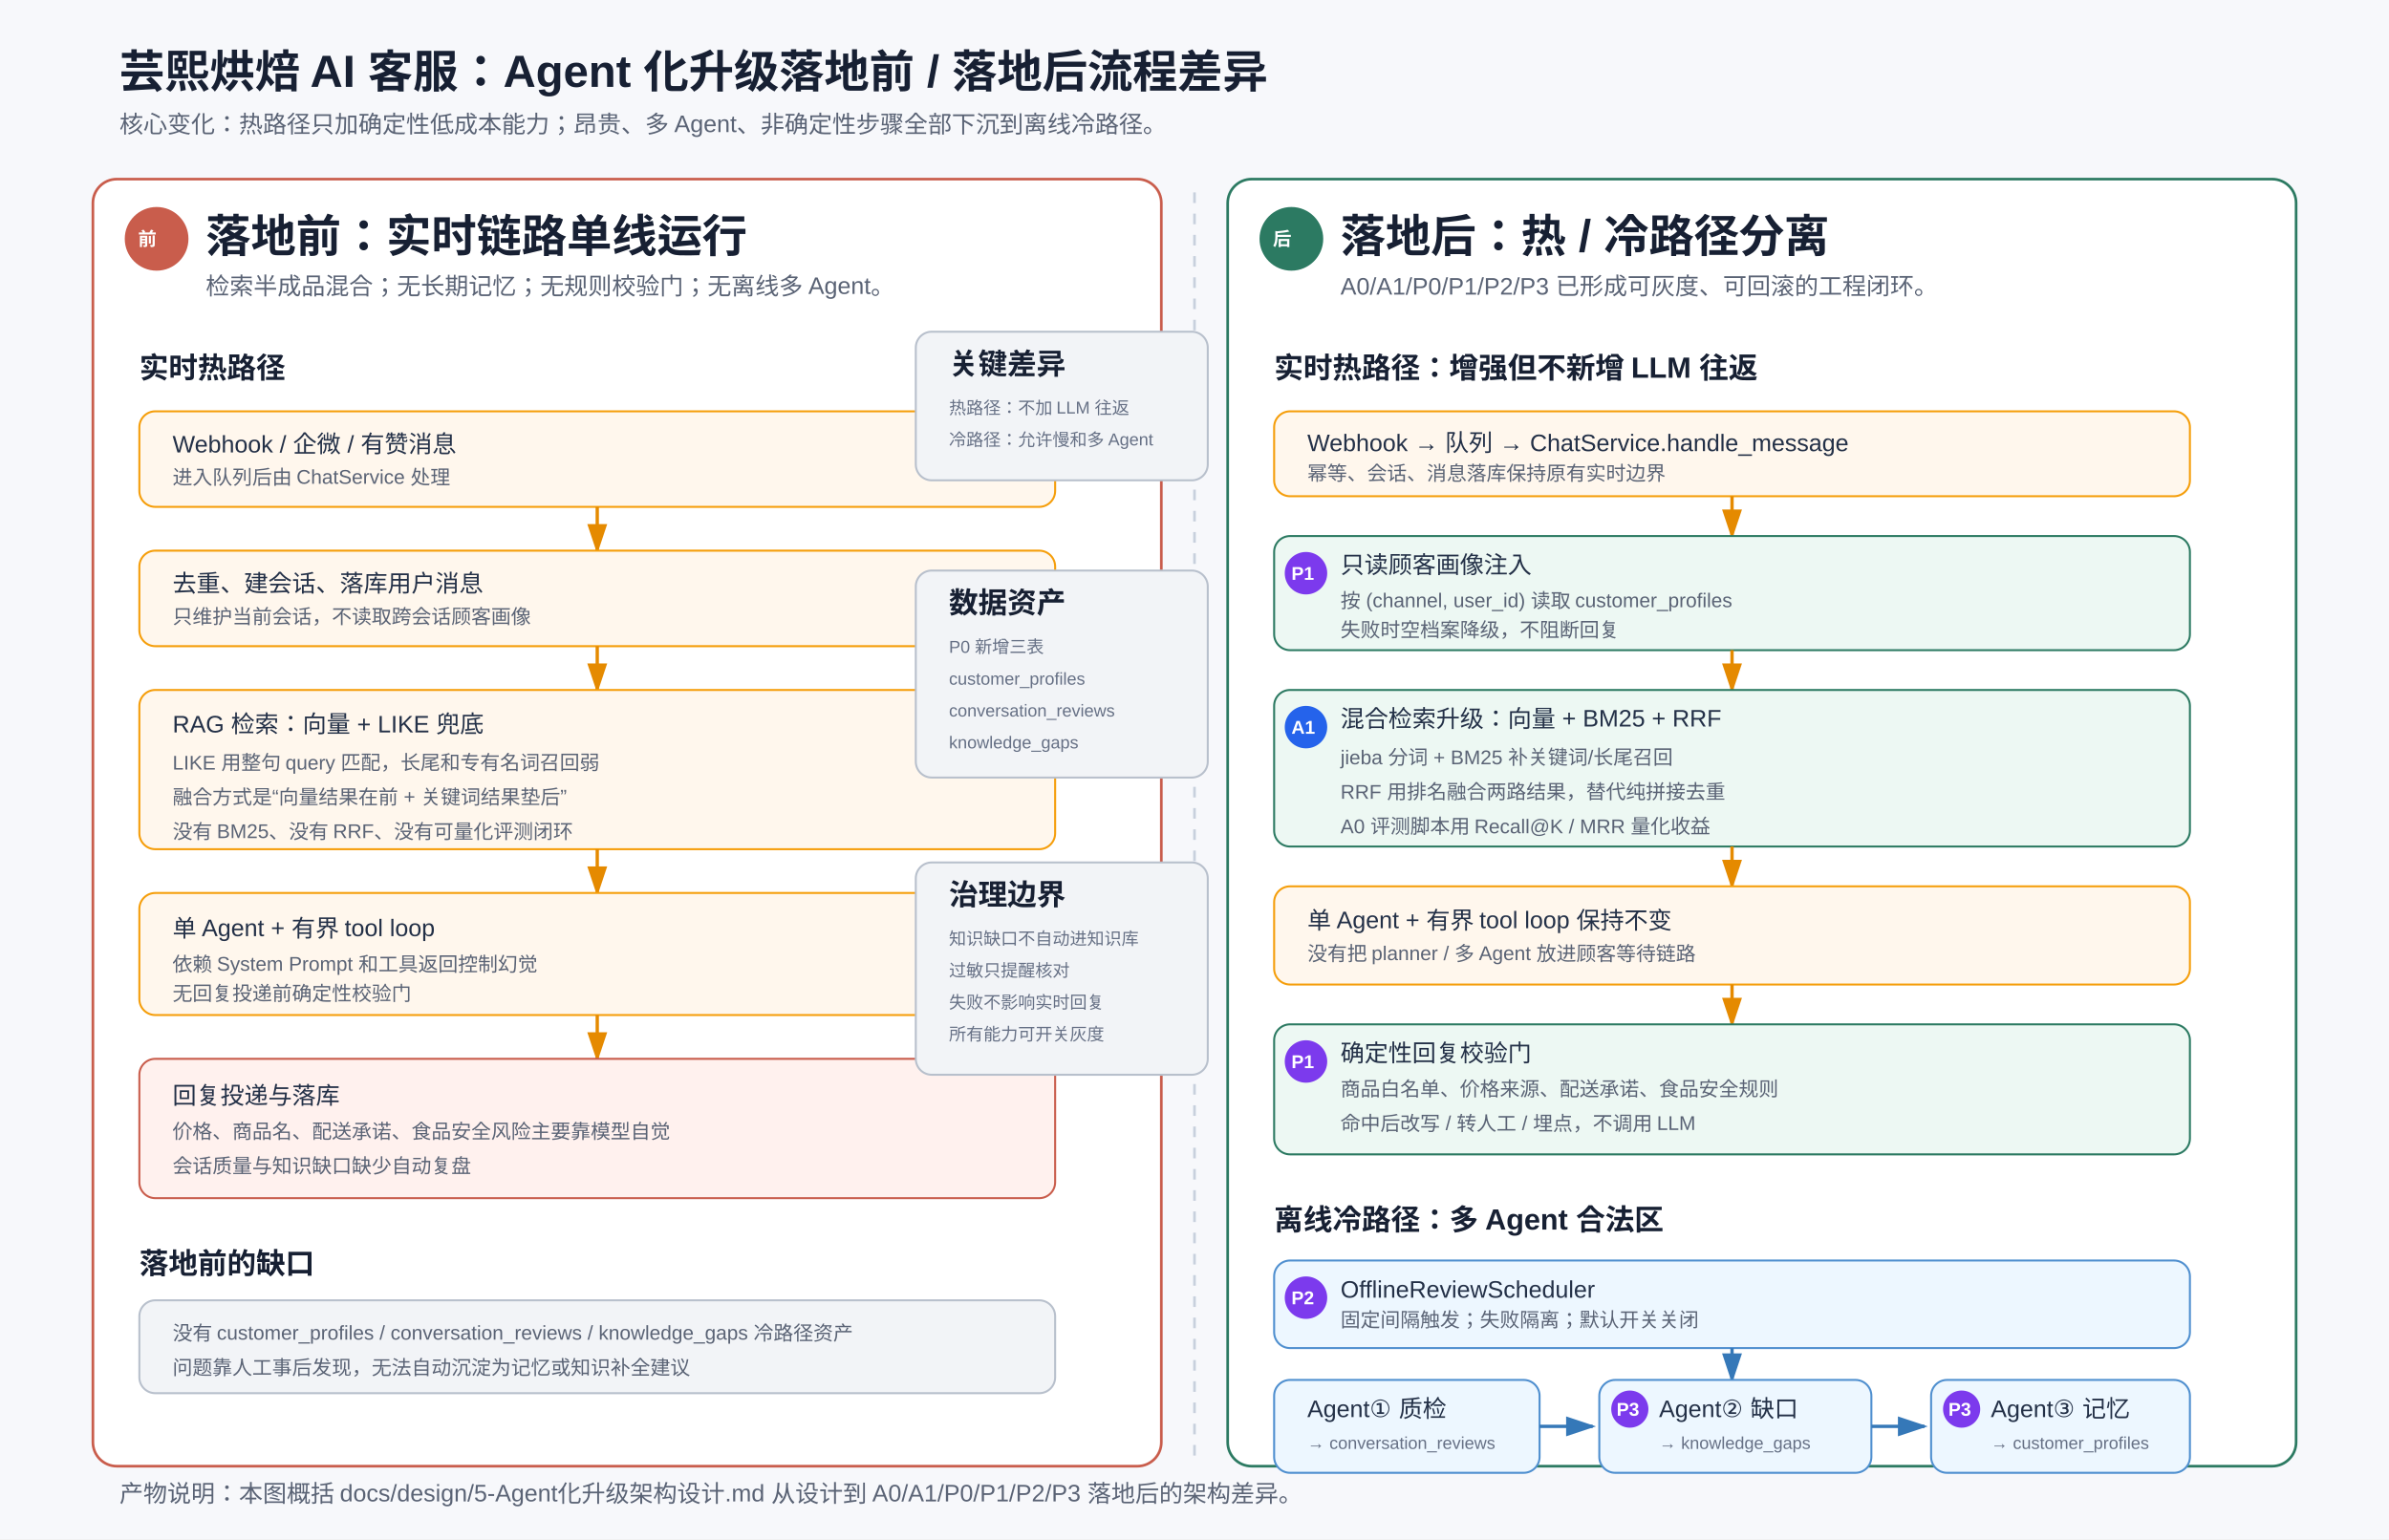
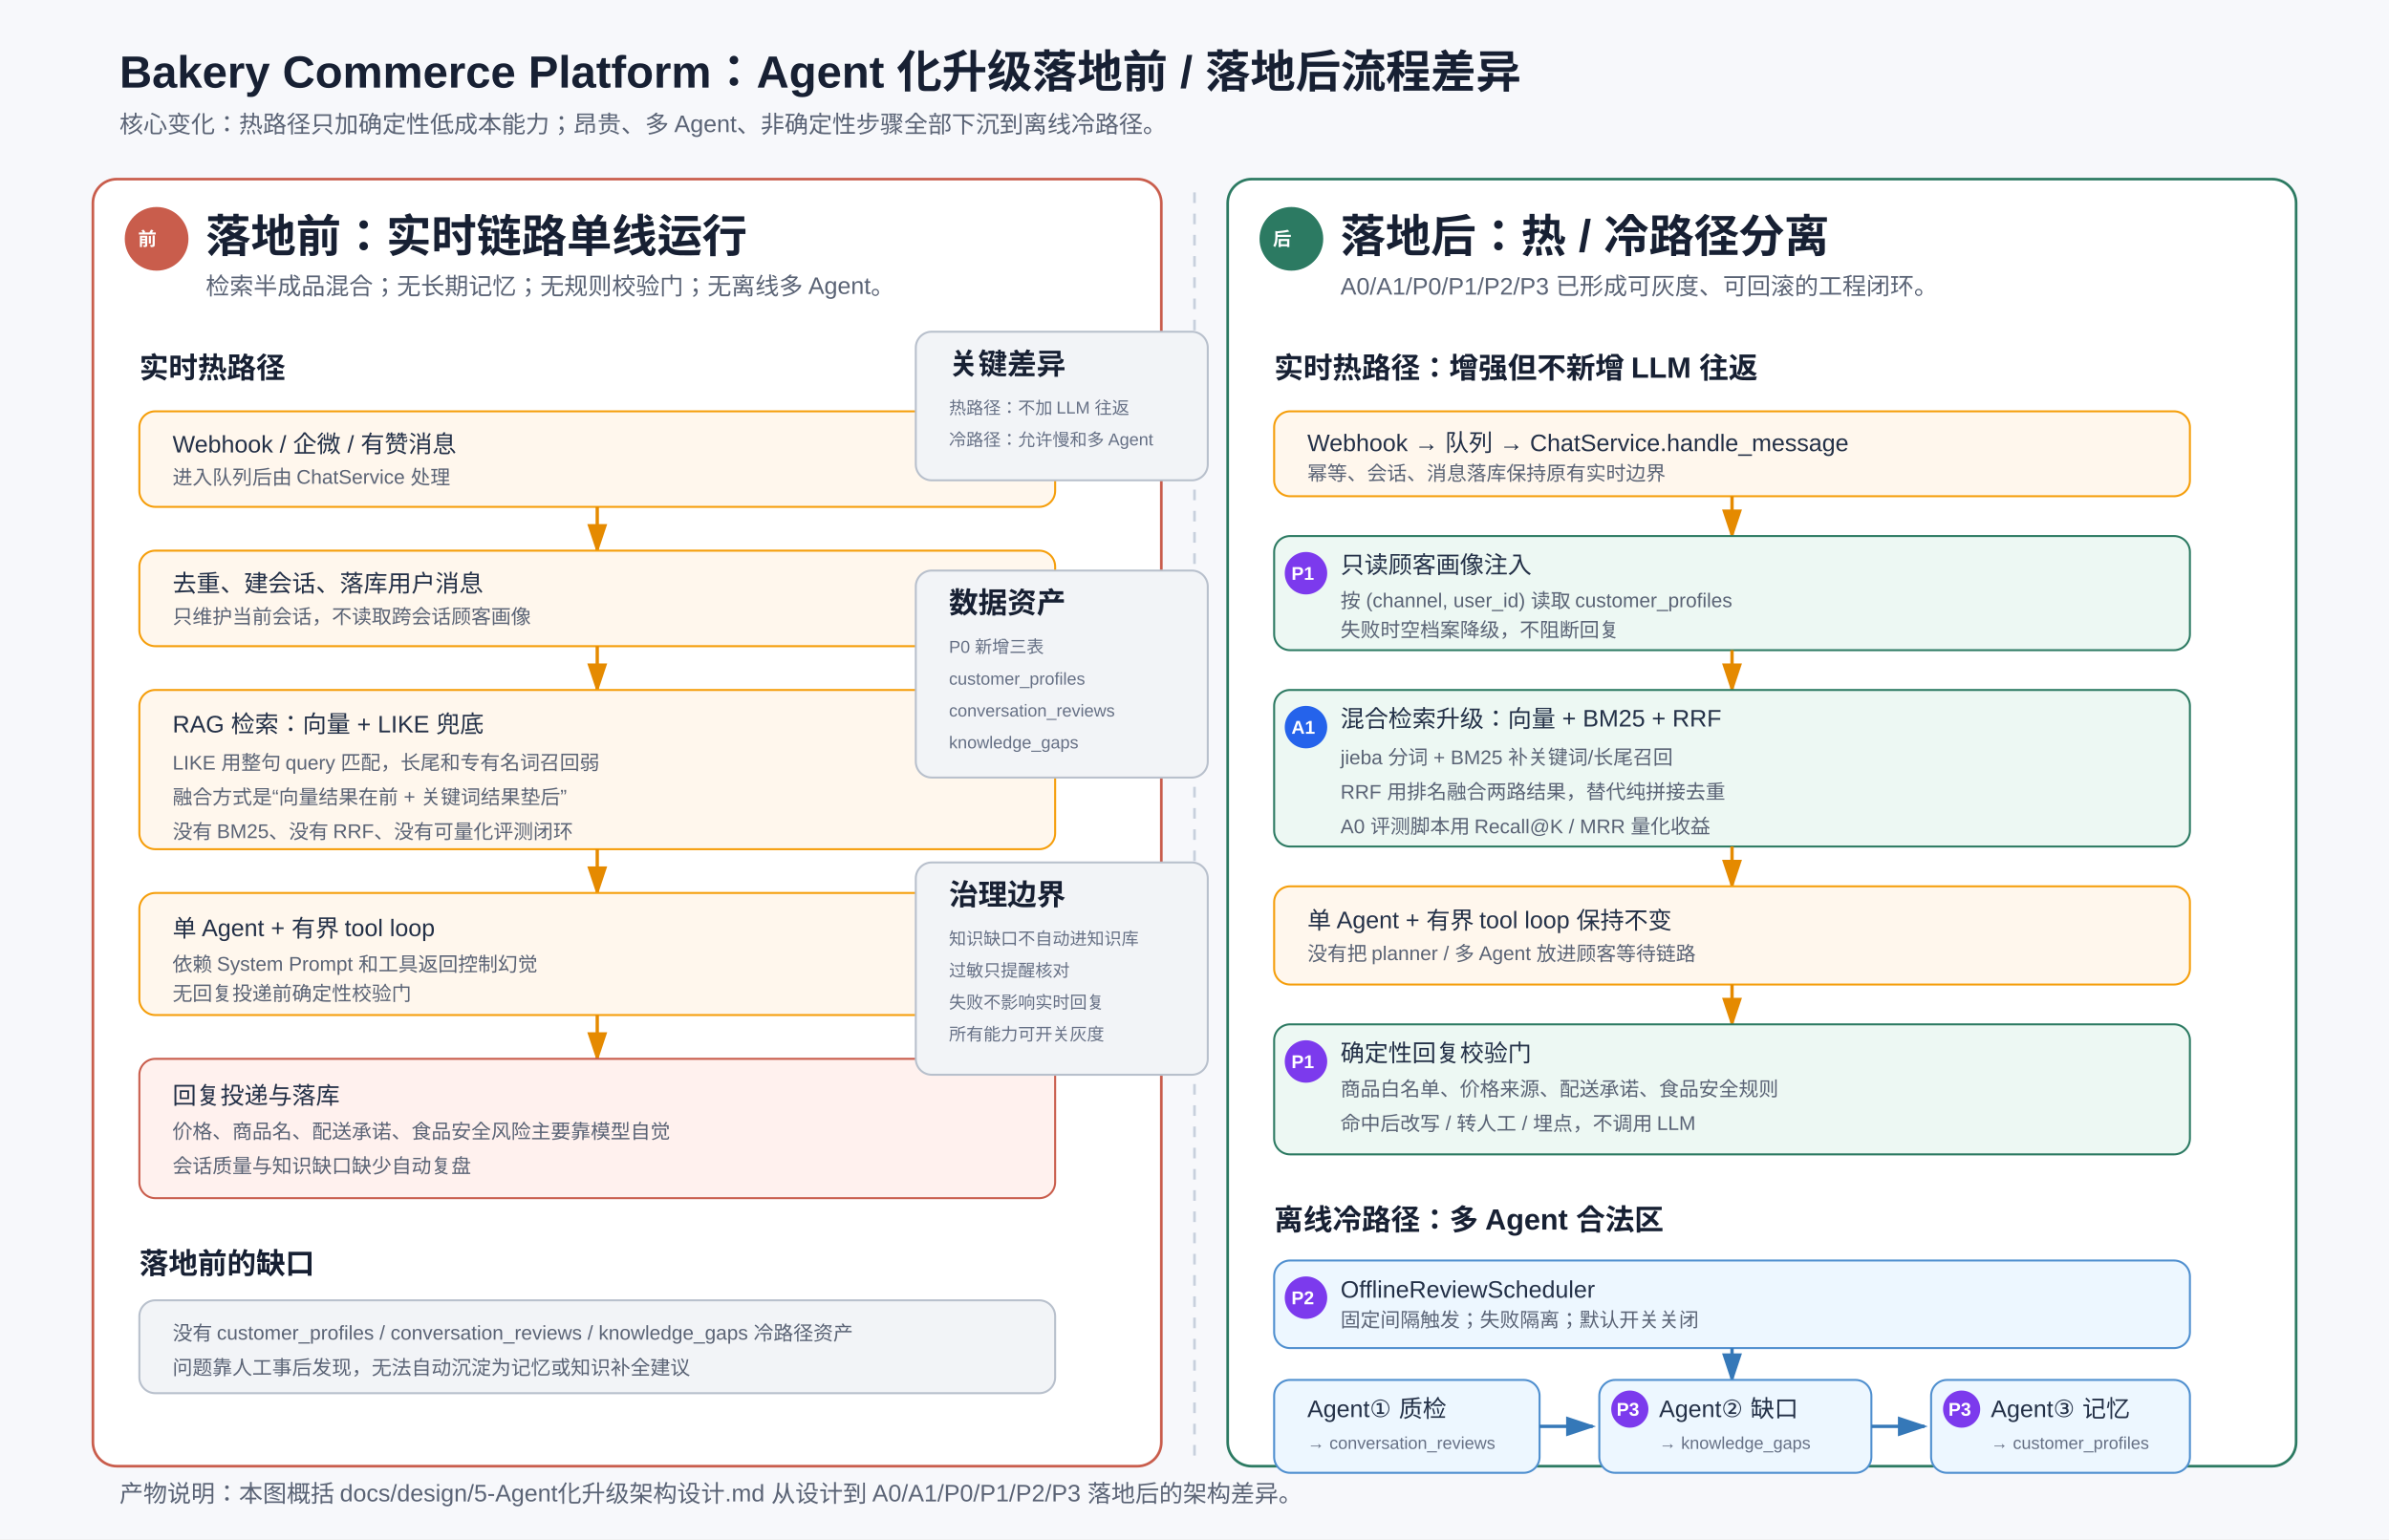
<svg xmlns="http://www.w3.org/2000/svg" width="1800" height="1160" viewBox="0 0 1800 1160">
  <defs>
    <style>
      .bg { fill: #f7f8fb; }
      .panel { fill: #ffffff; stroke: #d6dbe6; stroke-width: 2; rx: 18; }
      .before { stroke: #c95d4c; }
      .after { stroke: #2c7a62; }
      .title { font: 700 34px "Microsoft YaHei", "PingFang SC", Arial, sans-serif; fill: #172033; }
      .subtitle { font: 500 18px "Microsoft YaHei", "PingFang SC", Arial, sans-serif; fill: #5a6375; }
      .section { font: 700 22px "Microsoft YaHei", "PingFang SC", Arial, sans-serif; fill: #172033; }
      .text { font: 500 18px "Microsoft YaHei", "PingFang SC", Arial, sans-serif; fill: #233047; }
      .small { font: 500 15px "Microsoft YaHei", "PingFang SC", Arial, sans-serif; fill: #5a6375; }
      .tiny { font: 500 13px "Microsoft YaHei", "PingFang SC", Arial, sans-serif; fill: #667085; }
      .box { fill: #f9fbff; stroke: #cbd5e1; stroke-width: 1.5; rx: 12; }
      .hot { fill: #fff7ed; stroke: #f59e0b; }
      .cold { fill: #edf7ff; stroke: #4f8fcf; }
      .green { fill: #edf8f3; stroke: #2c7a62; }
      .red { fill: #fff1ee; stroke: #c95d4c; }
      .gray { fill: #f2f4f7; stroke: #b8c0cc; }
      .badge-before { fill: #c95d4c; }
      .badge-after { fill: #2c7a62; }
      .badge-a { fill: #2563eb; }
      .badge-b { fill: #7c3aed; }
      .badge-text { font: 700 14px "Microsoft YaHei", "PingFang SC", Arial, sans-serif; fill: #fff; }
      .arrow { stroke: #7a8496; stroke-width: 2.5; fill: none; marker-end: url(#arrow); }
      .arrow-hot { stroke: #e58a00; stroke-width: 2.5; fill: none; marker-end: url(#arrowHot); }
      .arrow-cold { stroke: #3578b8; stroke-width: 2.5; fill: none; marker-end: url(#arrowCold); }
      .divider { stroke: #c8d0dd; stroke-width: 2; stroke-dasharray: 8 8; }
    </style>
    <marker id="arrow" markerWidth="10" markerHeight="10" refX="8" refY="3" orient="auto" markerUnits="strokeWidth">
      <path d="M0,0 L0,6 L9,3 z" fill="#7a8496" />
    </marker>
    <marker id="arrowHot" markerWidth="10" markerHeight="10" refX="8" refY="3" orient="auto" markerUnits="strokeWidth">
      <path d="M0,0 L0,6 L9,3 z" fill="#e58a00" />
    </marker>
    <marker id="arrowCold" markerWidth="10" markerHeight="10" refX="8" refY="3" orient="auto" markerUnits="strokeWidth">
      <path d="M0,0 L0,6 L9,3 z" fill="#3578b8" />
    </marker>
  </defs>
  <rect class="bg" x="0" y="0" width="1800" height="1160" />
-   <text class="title" x="90" y="66">芸熙烘焙 AI 客服：Agent 化升级落地前 / 落地后流程差异</text>
+   <text class="title" x="90" y="66">Bakery Commerce Platform：Agent 化升级落地前 / 落地后流程差异</text>
  <text class="subtitle" x="90" y="100">核心变化：热路径只加确定性低成本能力；昂贵、多 Agent、非确定性步骤全部下沉到离线冷路径。</text>
  <rect class="panel before" x="70" y="135" width="805" height="970" />
  <rect class="panel after" x="925" y="135" width="805" height="970" />
  <circle class="badge-before" cx="118" cy="180" r="24" />
  <text class="badge-text" x="104" y="185">前</text>
  <text class="title" x="155" y="190">落地前：实时链路单线运行</text>
  <text class="subtitle" x="155" y="222">检索半成品混合；无长期记忆；无规则校验门；无离线多 Agent。</text>
  <circle class="badge-after" cx="973" cy="180" r="24" />
  <text class="badge-text" x="959" y="185">后</text>
  <text class="title" x="1010" y="190">落地后：热 / 冷路径分离</text>
  <text class="subtitle" x="1010" y="222">A0/A1/P0/P1/P2/P3 已形成可灰度、可回滚的工程闭环。</text>
  <text class="section" x="105" y="285">实时热路径</text>
  <rect class="box hot" x="105" y="310" width="690" height="72" />
  <text class="text" x="130" y="341">Webhook / 企微 / 有赞消息</text>
  <text class="small" x="130" y="365">进入队列后由 ChatService 处理</text>
  <path class="arrow-hot" d="M450 382 V415" />
  <rect class="box hot" x="105" y="415" width="690" height="72" />
  <text class="text" x="130" y="446">去重、建会话、落库用户消息</text>
  <text class="small" x="130" y="470">只维护当前会话，不读取跨会话顾客画像</text>
  <path class="arrow-hot" d="M450 487 V520" />
  <rect class="box hot" x="105" y="520" width="690" height="120" />
  <text class="text" x="130" y="552">RAG 检索：向量 + LIKE 兜底</text>
  <text class="small" x="130" y="580">LIKE 用整句 query 匹配，长尾和专有名词召回弱</text>
  <text class="small" x="130" y="606">融合方式是“向量结果在前 + 关键词结果垫后”</text>
  <text class="small" x="130" y="632">没有 BM25、没有 RRF、没有可量化评测闭环</text>
  <path class="arrow-hot" d="M450 640 V673" />
  <rect class="box hot" x="105" y="673" width="690" height="92" />
  <text class="text" x="130" y="706">单 Agent + 有界 tool loop</text>
  <text class="small" x="130" y="732">依赖 System Prompt 和工具返回控制幻觉</text>
  <text class="small" x="130" y="754">无回复投递前确定性校验门</text>
  <path class="arrow-hot" d="M450 765 V798" />
  <rect class="box red" x="105" y="798" width="690" height="105" />
  <text class="text" x="130" y="832">回复投递与落库</text>
  <text class="small" x="130" y="858">价格、商品名、配送承诺、食品安全风险主要靠模型自觉</text>
  <text class="small" x="130" y="884">会话质量与知识缺口缺少自动复盘</text>
  <text class="section" x="105" y="960">落地前的缺口</text>
  <rect class="box gray" x="105" y="980" width="690" height="70" />
  <text class="small" x="130" y="1010">没有 customer_profiles / conversation_reviews / knowledge_gaps 冷路径资产</text>
  <text class="small" x="130" y="1036">问题靠人工事后发现，无法自动沉淀为记忆或知识补全建议</text>
  <text class="section" x="960" y="285">实时热路径：增强但不新增 LLM 往返</text>
  <rect class="box hot" x="960" y="310" width="690" height="64" />
  <text class="text" x="985" y="340">Webhook → 队列 → ChatService.handle_message</text>
  <text class="small" x="985" y="362">幂等、会话、消息落库保持原有实时边界</text>
  <path class="arrow-hot" d="M1305 374 V404" />
  <rect class="box green" x="960" y="404" width="690" height="86" />
  <circle class="badge-b" cx="984" cy="432" r="16" />
  <text class="badge-text" x="973" y="437">P1</text>
  <text class="text" x="1010" y="432">只读顾客画像注入</text>
  <text class="small" x="1010" y="458">按 (channel, user_id) 读取 customer_profiles</text>
  <text class="small" x="1010" y="480">失败时空档案降级，不阻断回复</text>
  <path class="arrow-hot" d="M1305 490 V520" />
  <rect class="box green" x="960" y="520" width="690" height="118" />
  <circle class="badge-a" cx="984" cy="548" r="16" />
  <text class="badge-text" x="973" y="553">A1</text>
  <text class="text" x="1010" y="548">混合检索升级：向量 + BM25 + RRF</text>
  <text class="small" x="1010" y="576">jieba 分词 + BM25 补关键词/长尾召回</text>
  <text class="small" x="1010" y="602">RRF 用排名融合两路结果，替代纯拼接去重</text>
  <text class="small" x="1010" y="628">A0 评测脚本用 Recall@K / MRR 量化收益</text>
  <path class="arrow-hot" d="M1305 638 V668" />
  <rect class="box hot" x="960" y="668" width="690" height="74" />
  <text class="text" x="985" y="700">单 Agent + 有界 tool loop 保持不变</text>
  <text class="small" x="985" y="724">没有把 planner / 多 Agent 放进顾客等待链路</text>
  <path class="arrow-hot" d="M1305 742 V772" />
  <rect class="box green" x="960" y="772" width="690" height="98" />
  <circle class="badge-b" cx="984" cy="800" r="16" />
  <text class="badge-text" x="973" y="805">P1</text>
  <text class="text" x="1010" y="800">确定性回复校验门</text>
  <text class="small" x="1010" y="826">商品白名单、价格来源、配送承诺、食品安全规则</text>
  <text class="small" x="1010" y="852">命中后改写 / 转人工 / 埋点，不调用 LLM</text>
  <text class="section" x="960" y="927">离线冷路径：多 Agent 合法区</text>
  <rect class="box cold" x="960" y="950" width="690" height="66" />
  <circle class="badge-b" cx="984" cy="978" r="16" />
  <text class="badge-text" x="973" y="983">P2</text>
  <text class="text" x="1010" y="978">OfflineReviewScheduler</text>
  <text class="small" x="1010" y="1000">固定间隔触发；失败隔离；默认开关关闭</text>
  <path class="arrow-cold" d="M1305 1016 V1040" />
  <rect class="box cold" x="960" y="1040" width="200" height="70" />
  <text class="text" x="985" y="1068">Agent① 质检</text>
  <text class="tiny" x="985" y="1092">→ conversation_reviews</text>
  <rect class="box cold" x="1205" y="1040" width="205" height="70" />
  <circle class="badge-b" cx="1228" cy="1062" r="14" />
  <text class="badge-text" x="1218" y="1067">P3</text>
  <text class="text" x="1250" y="1068">Agent② 缺口</text>
  <text class="tiny" x="1250" y="1092">→ knowledge_gaps</text>
  <rect class="box cold" x="1455" y="1040" width="195" height="70" />
  <circle class="badge-b" cx="1478" cy="1062" r="14" />
  <text class="badge-text" x="1468" y="1067">P3</text>
  <text class="text" x="1500" y="1068">Agent③ 记忆</text>
  <text class="tiny" x="1500" y="1092">→ customer_profiles</text>
  <path class="arrow-cold" d="M1160 1075 H1200" />
  <path class="arrow-cold" d="M1410 1075 H1450" />
  <line class="divider" x1="900" y1="145" x2="900" y2="1105" />
  <rect class="box gray" x="690" y="250" width="220" height="112" />
  <text class="section" x="715" y="282">关键差异</text>
  <text class="tiny" x="715" y="312">热路径：不加 LLM 往返</text>
  <text class="tiny" x="715" y="336">冷路径：允许慢和多 Agent</text>
  <rect class="box gray" x="690" y="430" width="220" height="156" />
  <text class="section" x="715" y="462">数据资产</text>
  <text class="tiny" x="715" y="492">P0 新增三表</text>
  <text class="tiny" x="715" y="516">customer_profiles</text>
  <text class="tiny" x="715" y="540">conversation_reviews</text>
  <text class="tiny" x="715" y="564">knowledge_gaps</text>
  <rect class="box gray" x="690" y="650" width="220" height="160" />
  <text class="section" x="715" y="682">治理边界</text>
  <text class="tiny" x="715" y="712">知识缺口不自动进知识库</text>
  <text class="tiny" x="715" y="736">过敏只提醒核对</text>
  <text class="tiny" x="715" y="760">失败不影响实时回复</text>
  <text class="tiny" x="715" y="784">所有能力可开关灰度</text>
  <text class="subtitle" x="90" y="1132">产物说明：本图概括 docs/design/5-Agent化升级架构设计.md 从设计到 A0/A1/P0/P1/P2/P3 落地后的架构差异。</text>
</svg>
